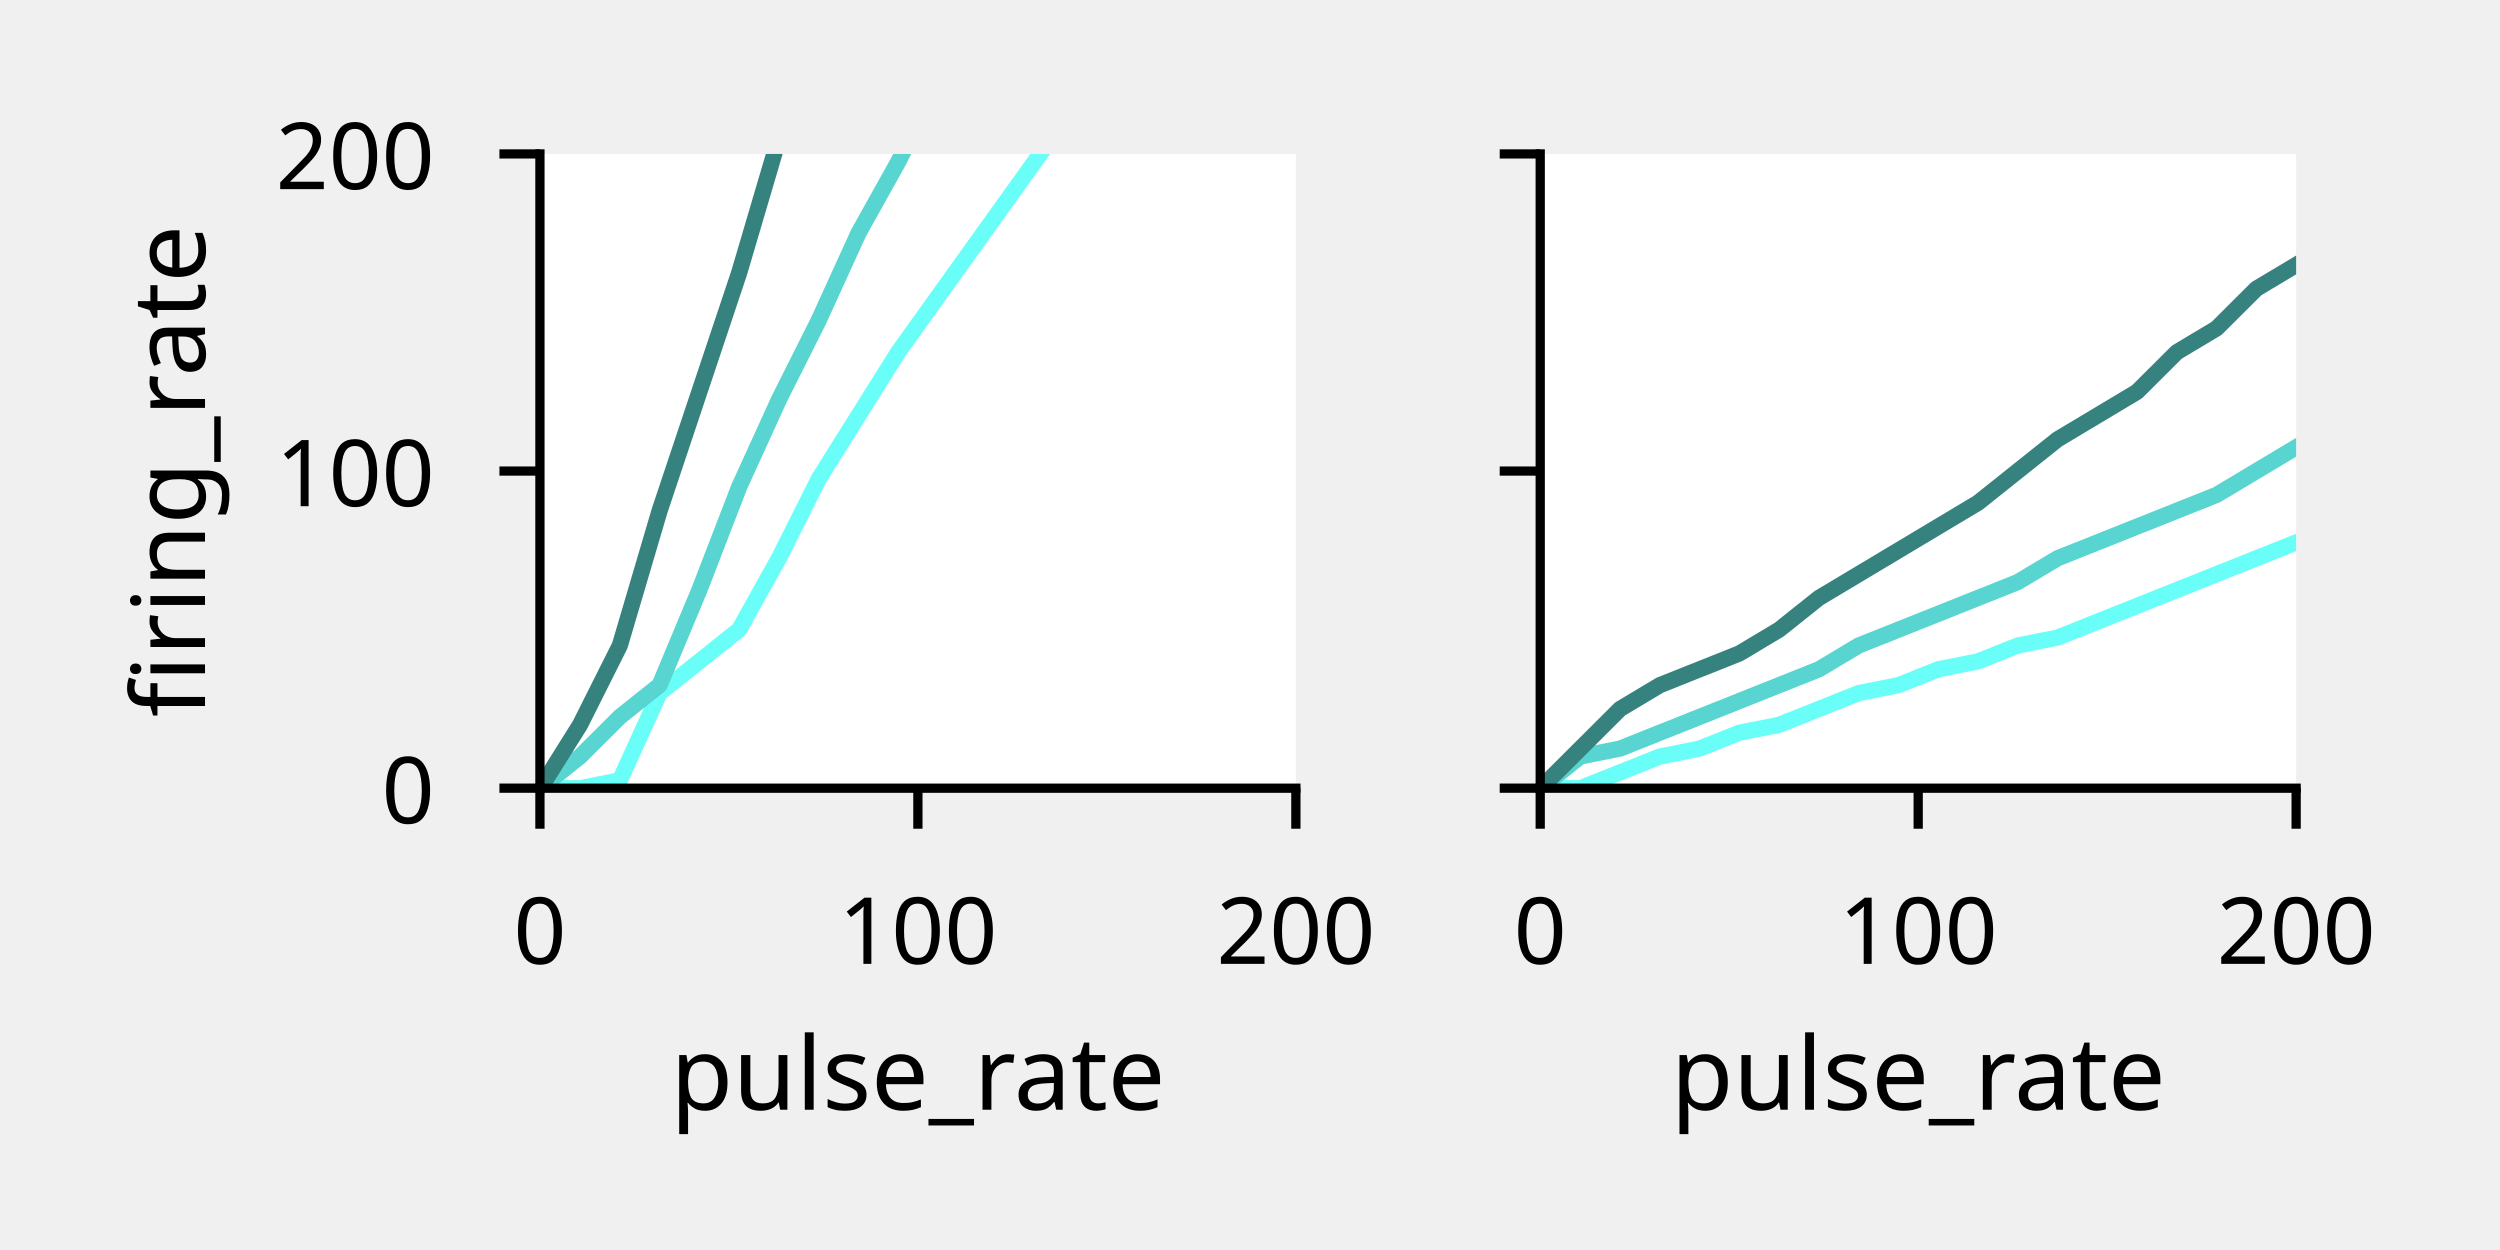
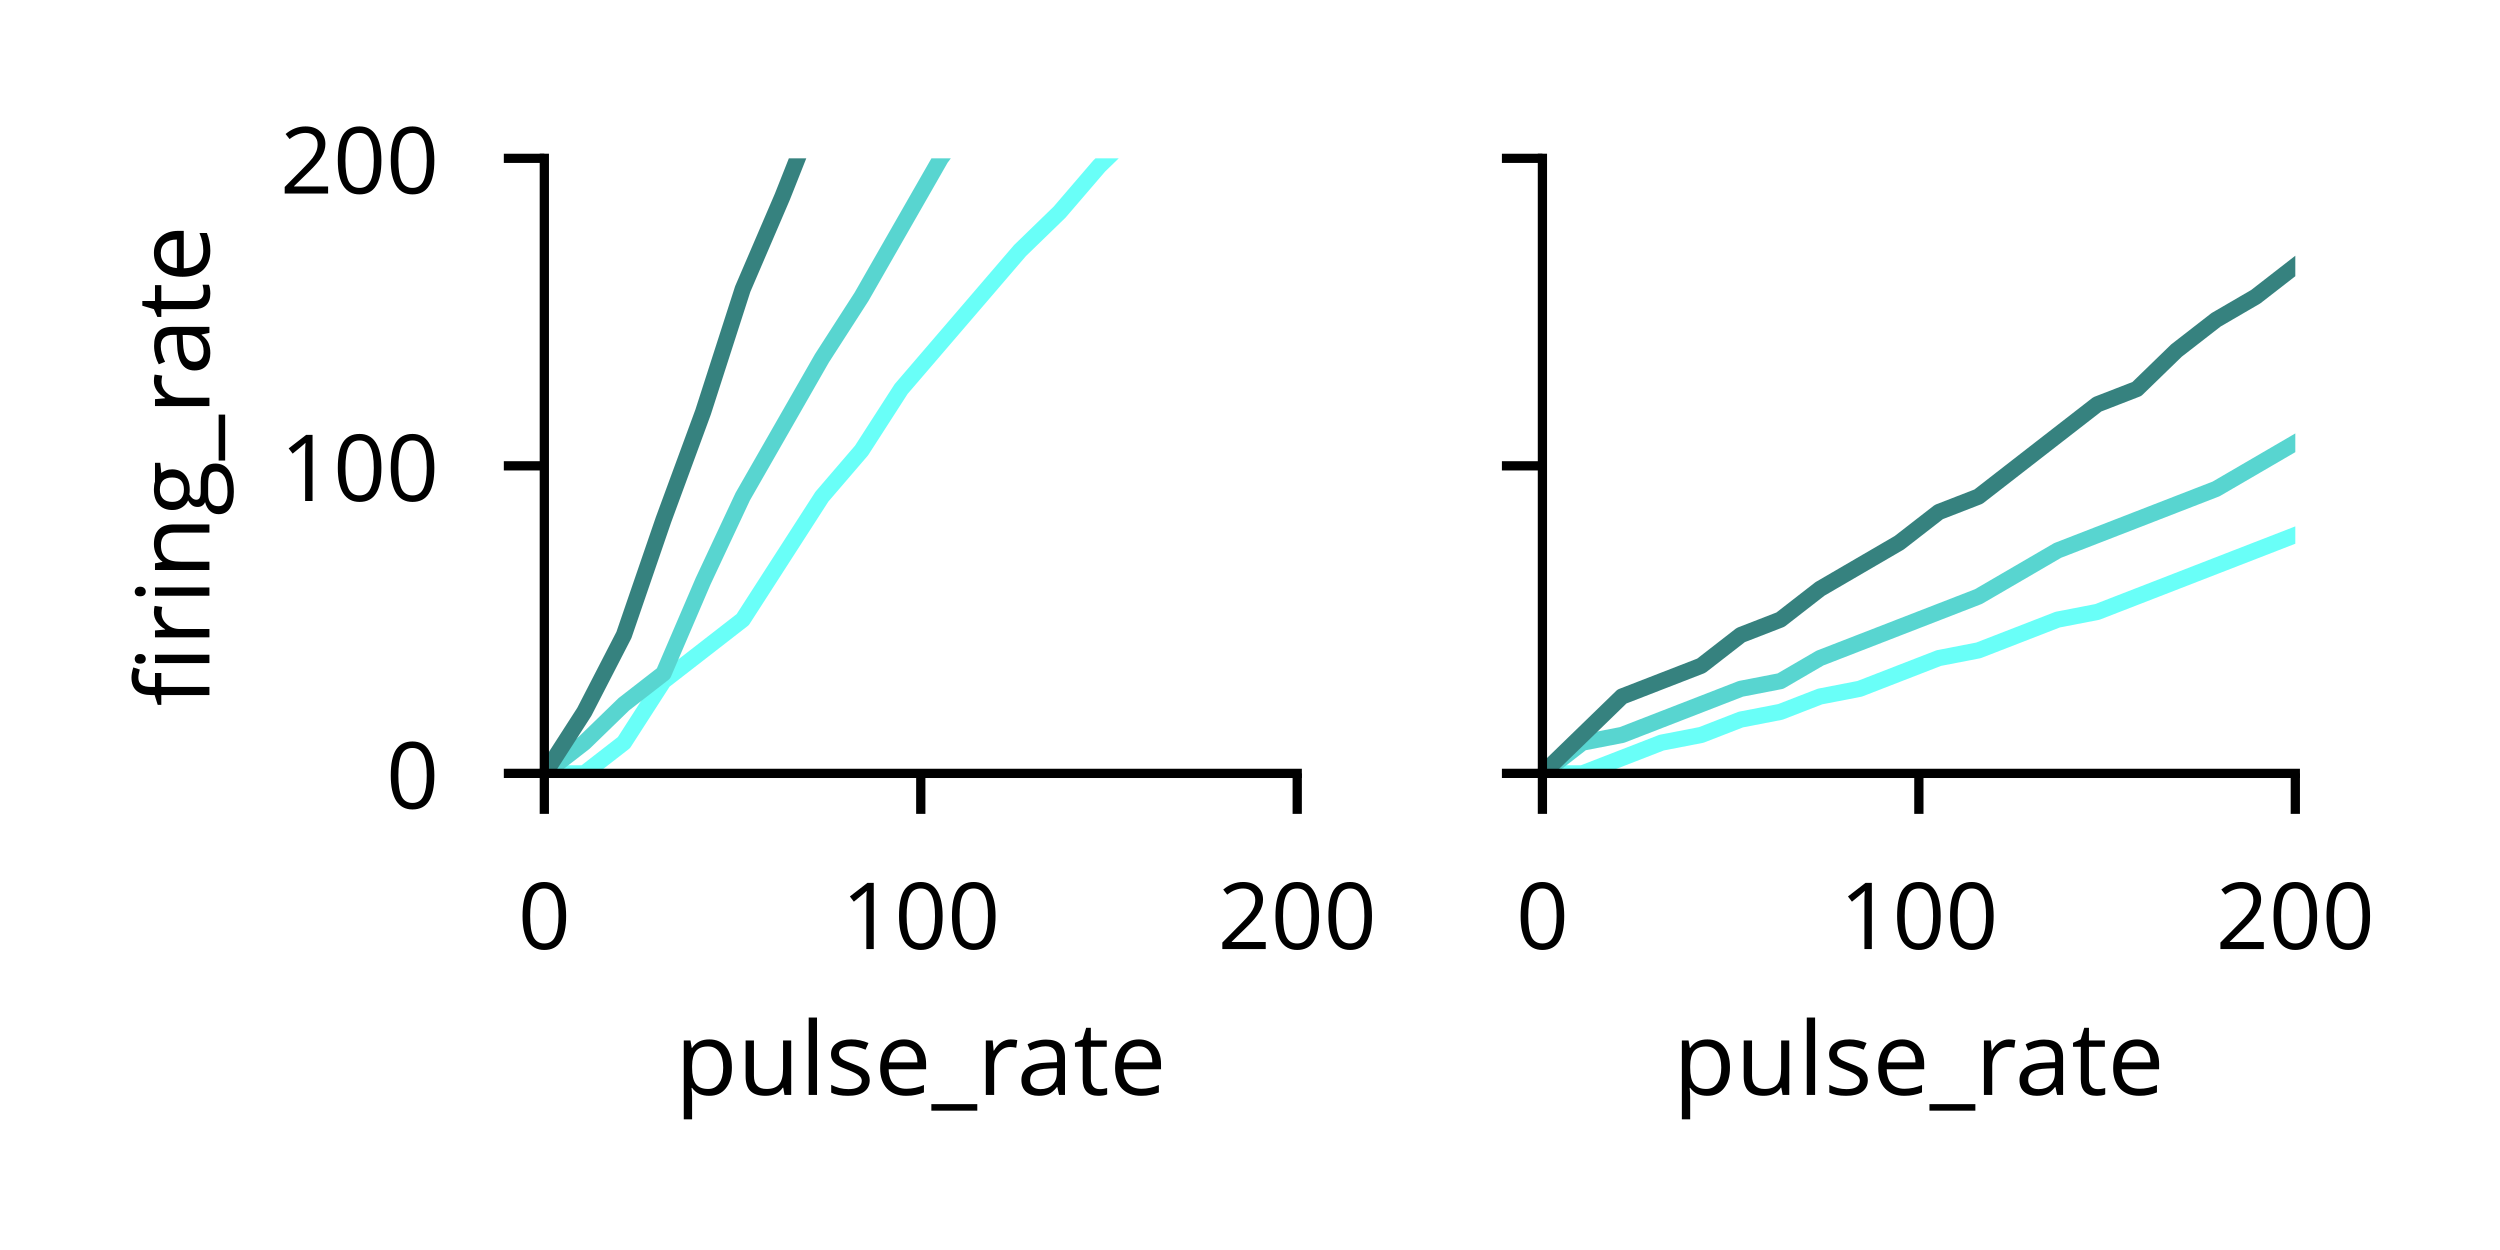
<svg xmlns="http://www.w3.org/2000/svg" xmlns:xlink="http://www.w3.org/1999/xlink" width="216pt" height="108pt" viewBox="0 0 216 108" version="1.1">
  <defs>
    <style type="text/css">*{stroke-linejoin: round; stroke-linecap: butt}</style>
  </defs>
  <g id="figure_1">
    <g id="patch_1">
-       <path d="M 0 108  L 216 108  L 216 0  L 0 0  L 0 108  z " style="fill: none" />
+       <path d="M 0 108  L 216 108  L 216 0  L 0 0  z " style="fill: #ffffff" />
    </g>
    <g id="axes_1">
      <g id="patch_2">
-         <path d="M 46.65 68.1  L 111.963 68.1  L 111.963 13.3  L 46.65 13.3  z " style="fill: #ffffff" />
-       </g>
+         <path d="M 47.03 66.82  L 112.08 66.82  L 112.08 13.68  L 47.03 13.68  z " style="fill: #ffffff" />
+       </g>
+       <g id="PolyCollection_1" />
+       <g id="PolyCollection_2" />
+       <g id="PolyCollection_3" />
      <g id="matplotlib.axis_1">
        <g id="xtick_1">
          <g id="line2d_1">
            <defs>
-               <path id="mfb9f7a4877" d="M 0 0  L 0 3.5  " style="stroke: #000000; stroke-width: 0.8" />
+               <path id="m89bd677234" d="M 0 0  L 0 3.5  " style="stroke: #000000; stroke-width: 0.8" />
            </defs>
            <g>
-               <use xlink:href="#mfb9f7a4877" x="46.65" y="68.1" style="stroke: #000000; stroke-width: 0.8" />
+               <use xlink:href="#m89bd677234" x="47.03" y="66.82" style="stroke: #000000; stroke-width: 0.8" />
            </g>
          </g>
          <g id="text_1">
-             <text style="font: 8px 'sans-serif'; text-anchor: middle" x="46.65" y="83.279" transform="rotate(-0, 46.65, 83.27875)">0</text>
+             <text style="font: 8px 'Open Sans', sans-serif; text-anchor: middle" x="47.03" y="81.999" transform="rotate(-0 47.03 81.99875)">0</text>
          </g>
        </g>
        <g id="xtick_2">
          <g id="line2d_2">
            <g>
-               <use xlink:href="#mfb9f7a4877" x="79.306" y="68.1" style="stroke: #000000; stroke-width: 0.8" />
+               <use xlink:href="#m89bd677234" x="79.555" y="66.82" style="stroke: #000000; stroke-width: 0.8" />
            </g>
          </g>
          <g id="text_2">
-             <text style="font: 8px 'sans-serif'; text-anchor: middle" x="79.306" y="83.279" transform="rotate(-0, 79.30625, 83.27875)">100</text>
+             <text style="font: 8px 'Open Sans', sans-serif; text-anchor: middle" x="79.555" y="81.999" transform="rotate(-0 79.555 81.99875)">100</text>
          </g>
        </g>
        <g id="xtick_3">
          <g id="line2d_3">
            <g>
-               <use xlink:href="#mfb9f7a4877" x="111.963" y="68.1" style="stroke: #000000; stroke-width: 0.8" />
+               <use xlink:href="#m89bd677234" x="112.08" y="66.82" style="stroke: #000000; stroke-width: 0.8" />
            </g>
          </g>
          <g id="text_3">
-             <text style="font: 8px 'sans-serif'; text-anchor: middle" x="111.963" y="83.279" transform="rotate(-0, 111.9625, 83.27875)">200</text>
+             <text style="font: 8px 'Open Sans', sans-serif; text-anchor: middle" x="112.08" y="81.999" transform="rotate(-0 112.08 81.99875)">200</text>
          </g>
        </g>
        <g id="text_4">
-           <text style="font: 8.8px 'sans-serif'; text-anchor: middle" x="79.306" y="95.879" transform="rotate(-0, 79.30625, 95.87913)">pulse_rate</text>
+           <text style="font: 8.8px 'Open Sans', sans-serif; text-anchor: middle" x="79.555" y="94.599" transform="rotate(-0 79.555 94.59913)">pulse_rate</text>
        </g>
      </g>
      <g id="matplotlib.axis_2">
        <g id="ytick_1">
          <g id="line2d_4">
            <defs>
-               <path id="mf041c6d06e" d="M 0 0  L -3.5 0  " style="stroke: #000000; stroke-width: 0.8" />
+               <path id="mb968f06125" d="M 0 0  L -3.5 0  " style="stroke: #000000; stroke-width: 0.8" />
            </defs>
            <g>
-               <use xlink:href="#mf041c6d06e" x="46.65" y="68.1" style="stroke: #000000; stroke-width: 0.8" />
+               <use xlink:href="#mb968f06125" x="47.03" y="66.82" style="stroke: #000000; stroke-width: 0.8" />
            </g>
          </g>
          <g id="text_5">
-             <text style="font: 8px 'sans-serif'; text-anchor: end" x="37.55" y="71.139" transform="rotate(-0, 37.55, 71.13938)">0</text>
+             <text style="font: 8px 'Open Sans', sans-serif; text-anchor: end" x="37.93" y="69.859" transform="rotate(-0 37.93 69.85938)">0</text>
          </g>
        </g>
        <g id="ytick_2">
          <g id="line2d_5">
            <g>
-               <use xlink:href="#mf041c6d06e" x="46.65" y="40.7" style="stroke: #000000; stroke-width: 0.8" />
+               <use xlink:href="#mb968f06125" x="47.03" y="40.25" style="stroke: #000000; stroke-width: 0.8" />
            </g>
          </g>
          <g id="text_6">
-             <text style="font: 8px 'sans-serif'; text-anchor: end" x="37.55" y="43.739" transform="rotate(-0, 37.55, 43.73938)">100</text>
+             <text style="font: 8px 'Open Sans', sans-serif; text-anchor: end" x="37.93" y="43.289" transform="rotate(-0 37.93 43.28937)">100</text>
          </g>
        </g>
        <g id="ytick_3">
          <g id="line2d_6">
            <g>
-               <use xlink:href="#mf041c6d06e" x="46.65" y="13.3" style="stroke: #000000; stroke-width: 0.8" />
+               <use xlink:href="#mb968f06125" x="47.03" y="13.68" style="stroke: #000000; stroke-width: 0.8" />
            </g>
          </g>
          <g id="text_7">
-             <text style="font: 8px 'sans-serif'; text-anchor: end" x="37.55" y="16.339" transform="rotate(-0, 37.55, 16.33938)">200</text>
+             <text style="font: 8px 'Open Sans', sans-serif; text-anchor: end" x="37.93" y="16.719" transform="rotate(-0 37.93 16.71937)">200</text>
          </g>
        </g>
        <g id="text_8">
-           <text style="font: 8.8px 'sans-serif'; text-anchor: middle" x="17.714" y="40.7" transform="rotate(-90, 17.714, 40.7)">firing_rate</text>
+           <text style="font: 8.8px 'Open Sans', sans-serif; text-anchor: middle" x="18.094" y="40.25" transform="rotate(-90 18.094 40.25)">firing_rate</text>
        </g>
      </g>
      <g id="line2d_7">
-         <path d="M 46.683 68.1  L 50.118 68.1  L 53.554 67.415  L 56.99 59.88  L 60.426 57.14  L 63.862 54.4  L 67.297 48.235  L 70.733 41.385  L 74.169 35.905  L 77.605 30.425  L 81.04 25.63  L 84.476 20.835  L 87.912 16.04  L 91.348 11.245  L 94.784 6.45  L 98.219 2.34  L 101.011 -1  " clip-path="url(#p6c271e06f8)" style="fill: none; stroke: #69fff8; stroke-width: 1.4; stroke-linecap: square" />
+         <path d="M 47.063 66.82  L 50.484 66.82  L 53.906 64.163  L 57.328 58.849  L 60.75 56.192  L 64.172 53.535  L 67.594 48.221  L 71.016 42.907  L 74.438 38.922  L 77.86 33.608  L 81.282 29.622  L 84.704 25.637  L 88.126 21.651  L 91.548 18.33  L 94.97 14.344  L 98.392 11.023  L 101.814 7.702  L 105.236 4.38  L 108.658 1.059  L 110.78 -1  " clip-path="url(#pe0047fe86c)" style="fill: none; stroke: #69fff8; stroke-width: 1.4; stroke-linecap: square" />
      </g>
      <g id="line2d_8">
-         <path d="M 46.683 68.1  L 50.118 65.36  L 53.554 61.935  L 56.99 59.195  L 60.426 50.975  L 63.862 42.07  L 67.297 34.535  L 70.733 27.685  L 74.169 20.15  L 77.605 13.985  L 81.04 7.135  L 84.476 0.97  L 85.574 -1  " clip-path="url(#p6c271e06f8)" style="fill: none; stroke: #58d5d0; stroke-width: 1.4; stroke-linecap: square" />
+         <path d="M 47.063 66.82  L 50.484 64.163  L 53.906 60.842  L 57.328 58.185  L 60.75 50.214  L 64.172 42.907  L 67.594 36.929  L 71.016 30.951  L 74.438 25.637  L 77.86 19.658  L 81.282 13.68  L 84.704 9.03  L 88.126 3.716  L 91.163 -1  " clip-path="url(#pe0047fe86c)" style="fill: none; stroke: #58d5d0; stroke-width: 1.4; stroke-linecap: square" />
      </g>
      <g id="line2d_9">
-         <path d="M 46.683 68.1  L 50.118 62.62  L 53.554 55.77  L 56.99 44.125  L 60.426 33.85  L 63.862 23.575  L 67.297 11.93  L 70.733 1.655  L 71.621 -1  " clip-path="url(#p6c271e06f8)" style="fill: none; stroke: #36827f; stroke-width: 1.4; stroke-linecap: square" />
+         <path d="M 47.063 66.82  L 50.484 61.506  L 53.906 54.864  L 57.328 44.9  L 60.75 35.6  L 64.172 24.972  L 67.594 17.001  L 71.016 8.366  L 74.438 0.395  L 74.952 -1  " clip-path="url(#pe0047fe86c)" style="fill: none; stroke: #36827f; stroke-width: 1.4; stroke-linecap: square" />
      </g>
      <g id="line2d_10" />
      <g id="line2d_11" />
      <g id="line2d_12" />
      <g id="patch_3">
-         <path d="M 46.65 68.1  L 46.65 13.3  " style="fill: none; stroke: #000000; stroke-width: 0.8; stroke-linejoin: miter; stroke-linecap: square" />
+         <path d="M 47.03 66.82  L 47.03 13.68  " style="fill: none; stroke: #000000; stroke-width: 0.8; stroke-linejoin: miter; stroke-linecap: square" />
      </g>
      <g id="patch_4">
-         <path d="M 46.65 68.1  L 111.963 68.1  " style="fill: none; stroke: #000000; stroke-width: 0.8; stroke-linejoin: miter; stroke-linecap: square" />
+         <path d="M 47.03 66.82  L 112.08 66.82  " style="fill: none; stroke: #000000; stroke-width: 0.8; stroke-linejoin: miter; stroke-linecap: square" />
      </g>
    </g>
    <g id="axes_2">
      <g id="patch_5">
-         <path d="M 133.075 68.1  L 198.387 68.1  L 198.387 13.3  L 133.075 13.3  z " style="fill: #ffffff" />
-       </g>
+         <path d="M 133.265 66.82  L 198.315 66.82  L 198.315 13.68  L 133.265 13.68  z " style="fill: #ffffff" />
+       </g>
+       <g id="PolyCollection_4" />
+       <g id="PolyCollection_5" />
+       <g id="PolyCollection_6" />
      <g id="matplotlib.axis_3">
        <g id="xtick_4">
          <g id="line2d_13">
            <g>
-               <use xlink:href="#mfb9f7a4877" x="133.075" y="68.1" style="stroke: #000000; stroke-width: 0.8" />
+               <use xlink:href="#m89bd677234" x="133.265" y="66.82" style="stroke: #000000; stroke-width: 0.8" />
            </g>
          </g>
          <g id="text_9">
-             <text style="font: 8px 'sans-serif'; text-anchor: middle" x="133.075" y="83.279" transform="rotate(-0, 133.075, 83.27875)">0</text>
+             <text style="font: 8px 'Open Sans', sans-serif; text-anchor: middle" x="133.265" y="81.999" transform="rotate(-0 133.265 81.99875)">0</text>
          </g>
        </g>
        <g id="xtick_5">
          <g id="line2d_14">
            <g>
-               <use xlink:href="#mfb9f7a4877" x="165.731" y="68.1" style="stroke: #000000; stroke-width: 0.8" />
+               <use xlink:href="#m89bd677234" x="165.79" y="66.82" style="stroke: #000000; stroke-width: 0.8" />
            </g>
          </g>
          <g id="text_10">
-             <text style="font: 8px 'sans-serif'; text-anchor: middle" x="165.731" y="83.279" transform="rotate(-0, 165.7312, 83.27875)">100</text>
+             <text style="font: 8px 'Open Sans', sans-serif; text-anchor: middle" x="165.79" y="81.999" transform="rotate(-0 165.79 81.99875)">100</text>
          </g>
        </g>
        <g id="xtick_6">
          <g id="line2d_15">
            <g>
-               <use xlink:href="#mfb9f7a4877" x="198.387" y="68.1" style="stroke: #000000; stroke-width: 0.8" />
+               <use xlink:href="#m89bd677234" x="198.315" y="66.82" style="stroke: #000000; stroke-width: 0.8" />
            </g>
          </g>
          <g id="text_11">
-             <text style="font: 8px 'sans-serif'; text-anchor: middle" x="198.387" y="83.279" transform="rotate(-0, 198.3875, 83.27875)">200</text>
+             <text style="font: 8px 'Open Sans', sans-serif; text-anchor: middle" x="198.315" y="81.999" transform="rotate(-0 198.315 81.99875)">200</text>
          </g>
        </g>
        <g id="text_12">
-           <text style="font: 8.8px 'sans-serif'; text-anchor: middle" x="165.731" y="95.879" transform="rotate(-0, 165.7312, 95.87913)">pulse_rate</text>
+           <text style="font: 8.8px 'Open Sans', sans-serif; text-anchor: middle" x="165.79" y="94.599" transform="rotate(-0 165.79 94.59913)">pulse_rate</text>
        </g>
      </g>
      <g id="matplotlib.axis_4">
        <g id="ytick_4">
          <g id="line2d_16">
            <g>
-               <use xlink:href="#mf041c6d06e" x="133.075" y="68.1" style="stroke: #000000; stroke-width: 0.8" />
+               <use xlink:href="#mb968f06125" x="133.265" y="66.82" style="stroke: #000000; stroke-width: 0.8" />
            </g>
          </g>
        </g>
        <g id="ytick_5">
          <g id="line2d_17">
            <g>
-               <use xlink:href="#mf041c6d06e" x="133.075" y="40.7" style="stroke: #000000; stroke-width: 0.8" />
+               <use xlink:href="#mb968f06125" x="133.265" y="40.25" style="stroke: #000000; stroke-width: 0.8" />
            </g>
          </g>
        </g>
        <g id="ytick_6">
          <g id="line2d_18">
            <g>
-               <use xlink:href="#mf041c6d06e" x="133.075" y="13.3" style="stroke: #000000; stroke-width: 0.8" />
+               <use xlink:href="#mb968f06125" x="133.265" y="13.68" style="stroke: #000000; stroke-width: 0.8" />
            </g>
          </g>
        </g>
      </g>
      <g id="line2d_19">
-         <path d="M 133.108 68.1  L 136.543 68.1  L 139.979 66.73  L 143.415 65.36  L 146.851 64.675  L 150.287 63.305  L 153.722 62.62  L 157.158 61.25  L 160.594 59.88  L 164.03 59.195  L 167.465 57.825  L 170.901 57.14  L 174.337 55.77  L 177.773 55.085  L 181.209 53.715  L 184.644 52.345  L 188.08 50.975  L 191.516 49.605  L 194.952 48.235  L 198.387 46.865  " clip-path="url(#pfbbddf725b)" style="fill: none; stroke: #69fff8; stroke-width: 1.4; stroke-linecap: square" />
+         <path d="M 133.298 66.82  L 136.719 66.82  L 140.141 65.492  L 143.563 64.163  L 146.985 63.499  L 150.407 62.17  L 153.829 61.506  L 157.251 60.178  L 160.673 59.513  L 164.095 58.185  L 167.517 56.856  L 170.939 56.192  L 174.361 54.864  L 177.783 53.535  L 181.205 52.871  L 184.627 51.542  L 188.049 50.214  L 191.471 48.885  L 194.893 47.557  L 198.315 46.228  " clip-path="url(#p055bc63531)" style="fill: none; stroke: #69fff8; stroke-width: 1.4; stroke-linecap: square" />
      </g>
      <g id="line2d_20">
-         <path d="M 133.108 68.1  L 136.543 65.36  L 139.979 64.675  L 143.415 63.305  L 146.851 61.935  L 150.287 60.565  L 153.722 59.195  L 157.158 57.825  L 160.594 55.77  L 164.03 54.4  L 167.465 53.03  L 170.901 51.66  L 174.337 50.29  L 177.773 48.235  L 181.209 46.865  L 184.644 45.495  L 188.08 44.125  L 191.516 42.755  L 194.952 40.7  L 198.387 38.645  " clip-path="url(#pfbbddf725b)" style="fill: none; stroke: #58d5d0; stroke-width: 1.4; stroke-linecap: square" />
+         <path d="M 133.298 66.82  L 136.719 64.163  L 140.141 63.499  L 143.563 62.17  L 146.985 60.842  L 150.407 59.513  L 153.829 58.849  L 157.251 56.856  L 160.673 55.528  L 164.095 54.199  L 167.517 52.871  L 170.939 51.542  L 174.361 49.55  L 177.783 47.557  L 181.205 46.228  L 184.627 44.9  L 188.049 43.571  L 191.471 42.243  L 194.893 40.25  L 198.315 38.257  " clip-path="url(#p055bc63531)" style="fill: none; stroke: #58d5d0; stroke-width: 1.4; stroke-linecap: square" />
      </g>
      <g id="line2d_21">
-         <path d="M 133.108 68.1  L 136.543 64.675  L 139.979 61.25  L 143.415 59.195  L 146.851 57.825  L 150.287 56.455  L 153.722 54.4  L 157.158 51.66  L 160.594 49.605  L 164.03 47.55  L 167.465 45.495  L 170.901 43.44  L 174.337 40.7  L 177.773 37.96  L 181.209 35.905  L 184.644 33.85  L 188.08 30.425  L 191.516 28.37  L 194.952 24.945  L 198.387 22.89  " clip-path="url(#pfbbddf725b)" style="fill: none; stroke: #36827f; stroke-width: 1.4; stroke-linecap: square" />
+         <path d="M 133.298 66.82  L 136.719 63.499  L 140.141 60.178  L 143.563 58.849  L 146.985 57.52  L 150.407 54.864  L 153.829 53.535  L 157.251 50.878  L 160.673 48.885  L 164.095 46.892  L 167.517 44.236  L 170.939 42.907  L 174.361 40.25  L 177.783 37.593  L 181.205 34.936  L 184.627 33.608  L 188.049 30.286  L 191.471 27.629  L 194.893 25.637  L 198.315 22.98  " clip-path="url(#p055bc63531)" style="fill: none; stroke: #36827f; stroke-width: 1.4; stroke-linecap: square" />
      </g>
      <g id="patch_6">
-         <path d="M 133.075 68.1  L 133.075 13.3  " style="fill: none; stroke: #000000; stroke-width: 0.8; stroke-linejoin: miter; stroke-linecap: square" />
+         <path d="M 133.265 66.82  L 133.265 13.68  " style="fill: none; stroke: #000000; stroke-width: 0.8; stroke-linejoin: miter; stroke-linecap: square" />
      </g>
      <g id="patch_7">
-         <path d="M 133.075 68.1  L 198.387 68.1  " style="fill: none; stroke: #000000; stroke-width: 0.8; stroke-linejoin: miter; stroke-linecap: square" />
+         <path d="M 133.265 66.82  L 198.315 66.82  " style="fill: none; stroke: #000000; stroke-width: 0.8; stroke-linejoin: miter; stroke-linecap: square" />
      </g>
    </g>
    <g id="legend_1">
      <g id="patch_8">
        <path d="M 37.64 126.392  L 178.36 126.392  Q 179.96 126.392 179.96 124.793  L 179.96 113.6  Q 179.96 112 178.36 112  L 37.64 112  Q 36.04 112 36.04 113.6  L 36.04 124.793  Q 36.04 126.392 37.64 126.392  z " style="fill: #ffffff; opacity: 0.8; stroke: #cccccc; stroke-width: 0.24; stroke-linejoin: miter" />
      </g>
      <g id="line2d_22">
        <path style="fill: none; stroke: #69fff8; stroke-width: 1.4; stroke-linecap: square" />
      </g>
      <g id="text_13">
-         <text style="font: 8px 'sans-serif'; text-anchor: start" x="61.64" y="121.279" transform="rotate(-0, 61.64, 121.2788)">0.75</text>
+         <text style="font: 8px 'Open Sans', sans-serif; text-anchor: start" x="61.64" y="121.279" transform="rotate(-0 61.64 121.2788)">0.75</text>
      </g>
      <g id="line2d_23">
        <path style="fill: none; stroke: #58d5d0; stroke-width: 1.4; stroke-linecap: square" />
      </g>
      <g id="text_14">
-         <text style="font: 8px 'sans-serif'; text-anchor: start" x="115.862" y="121.279" transform="rotate(-0, 115.8625, 121.2788)">1.0</text>
+         <text style="font: 8px 'Open Sans', sans-serif; text-anchor: start" x="115.862" y="121.279" transform="rotate(-0 115.8625 121.2788)">1.0</text>
      </g>
      <g id="line2d_24">
        <path style="fill: none; stroke: #36827f; stroke-width: 1.4; stroke-linecap: square" />
      </g>
      <g id="text_15">
-         <text style="font: 8px 'sans-serif'; text-anchor: start" x="165.511" y="121.279" transform="rotate(-0, 165.5112, 121.2788)">1.5</text>
+         <text style="font: 8px 'Open Sans', sans-serif; text-anchor: start" x="165.511" y="121.279" transform="rotate(-0 165.5112 121.2788)">1.5</text>
      </g>
    </g>
  </g>
  <defs>
-     <clipPath id="p6c271e06f8">
-       <rect x="46.65" y="13.3" width="65.312" height="54.8" />
+     <clipPath id="pe0047fe86c">
+       <rect x="47.03" y="13.68" width="65.05" height="53.14" />
    </clipPath>
-     <clipPath id="pfbbddf725b">
-       <rect x="133.075" y="13.3" width="65.312" height="54.8" />
+     <clipPath id="p055bc63531">
+       <rect x="133.265" y="13.68" width="65.05" height="53.14" />
    </clipPath>
  </defs>
</svg>
